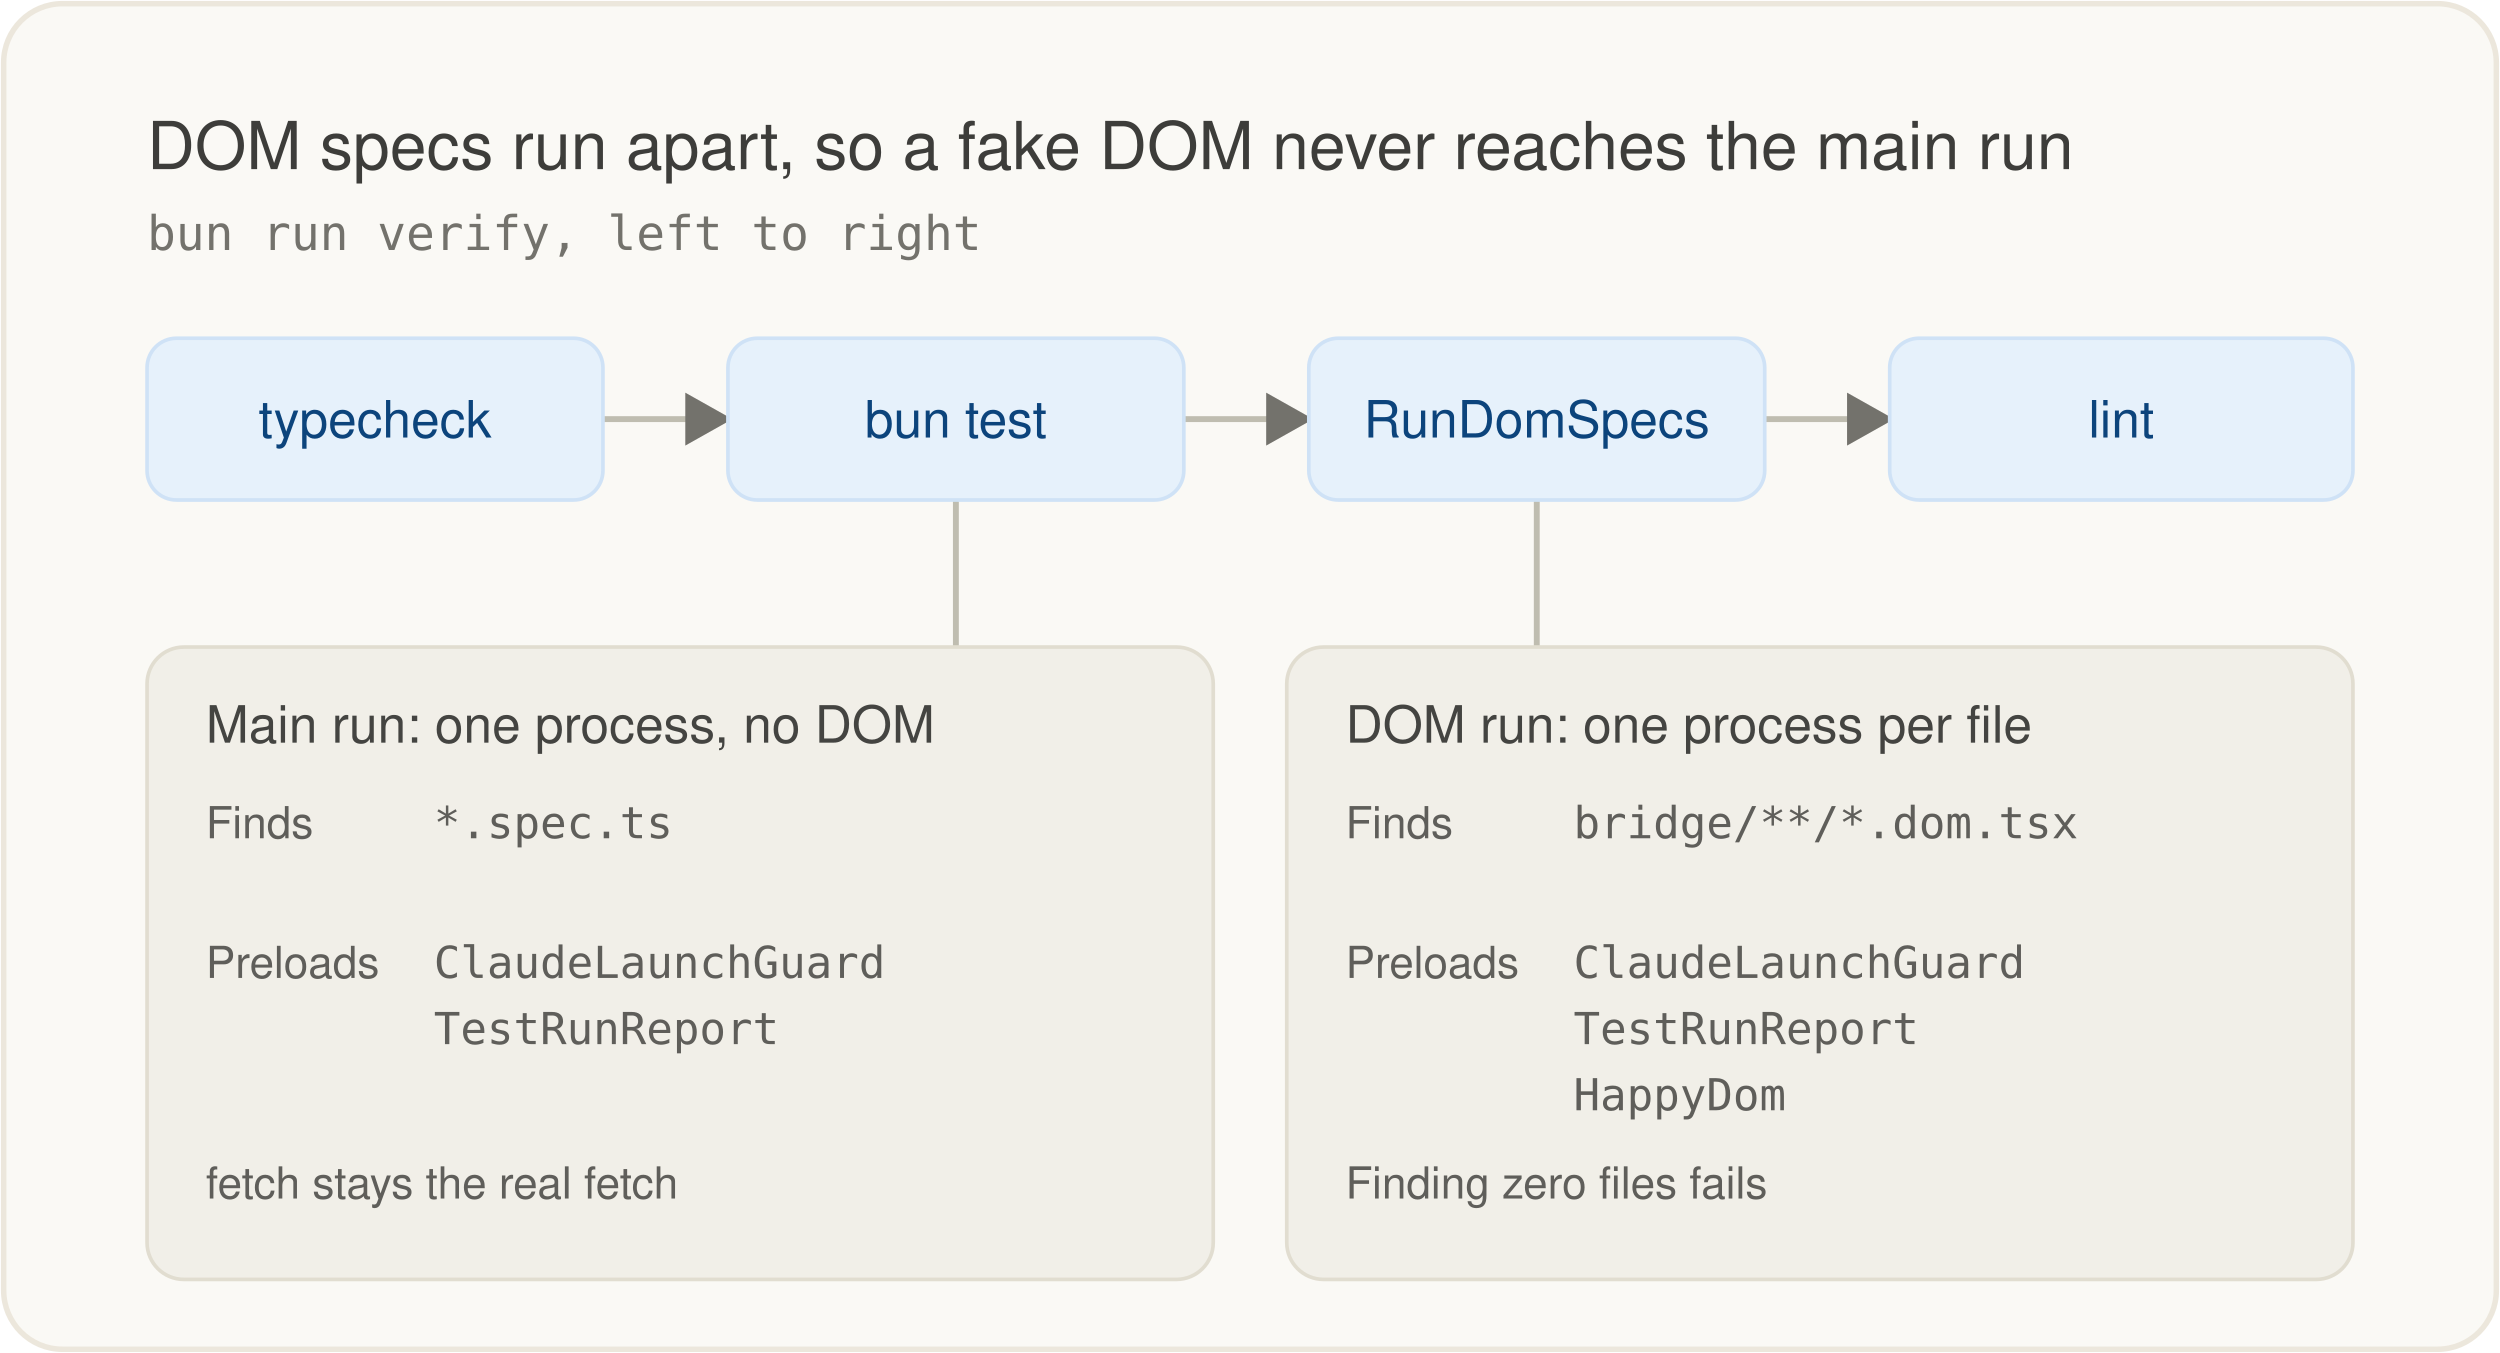
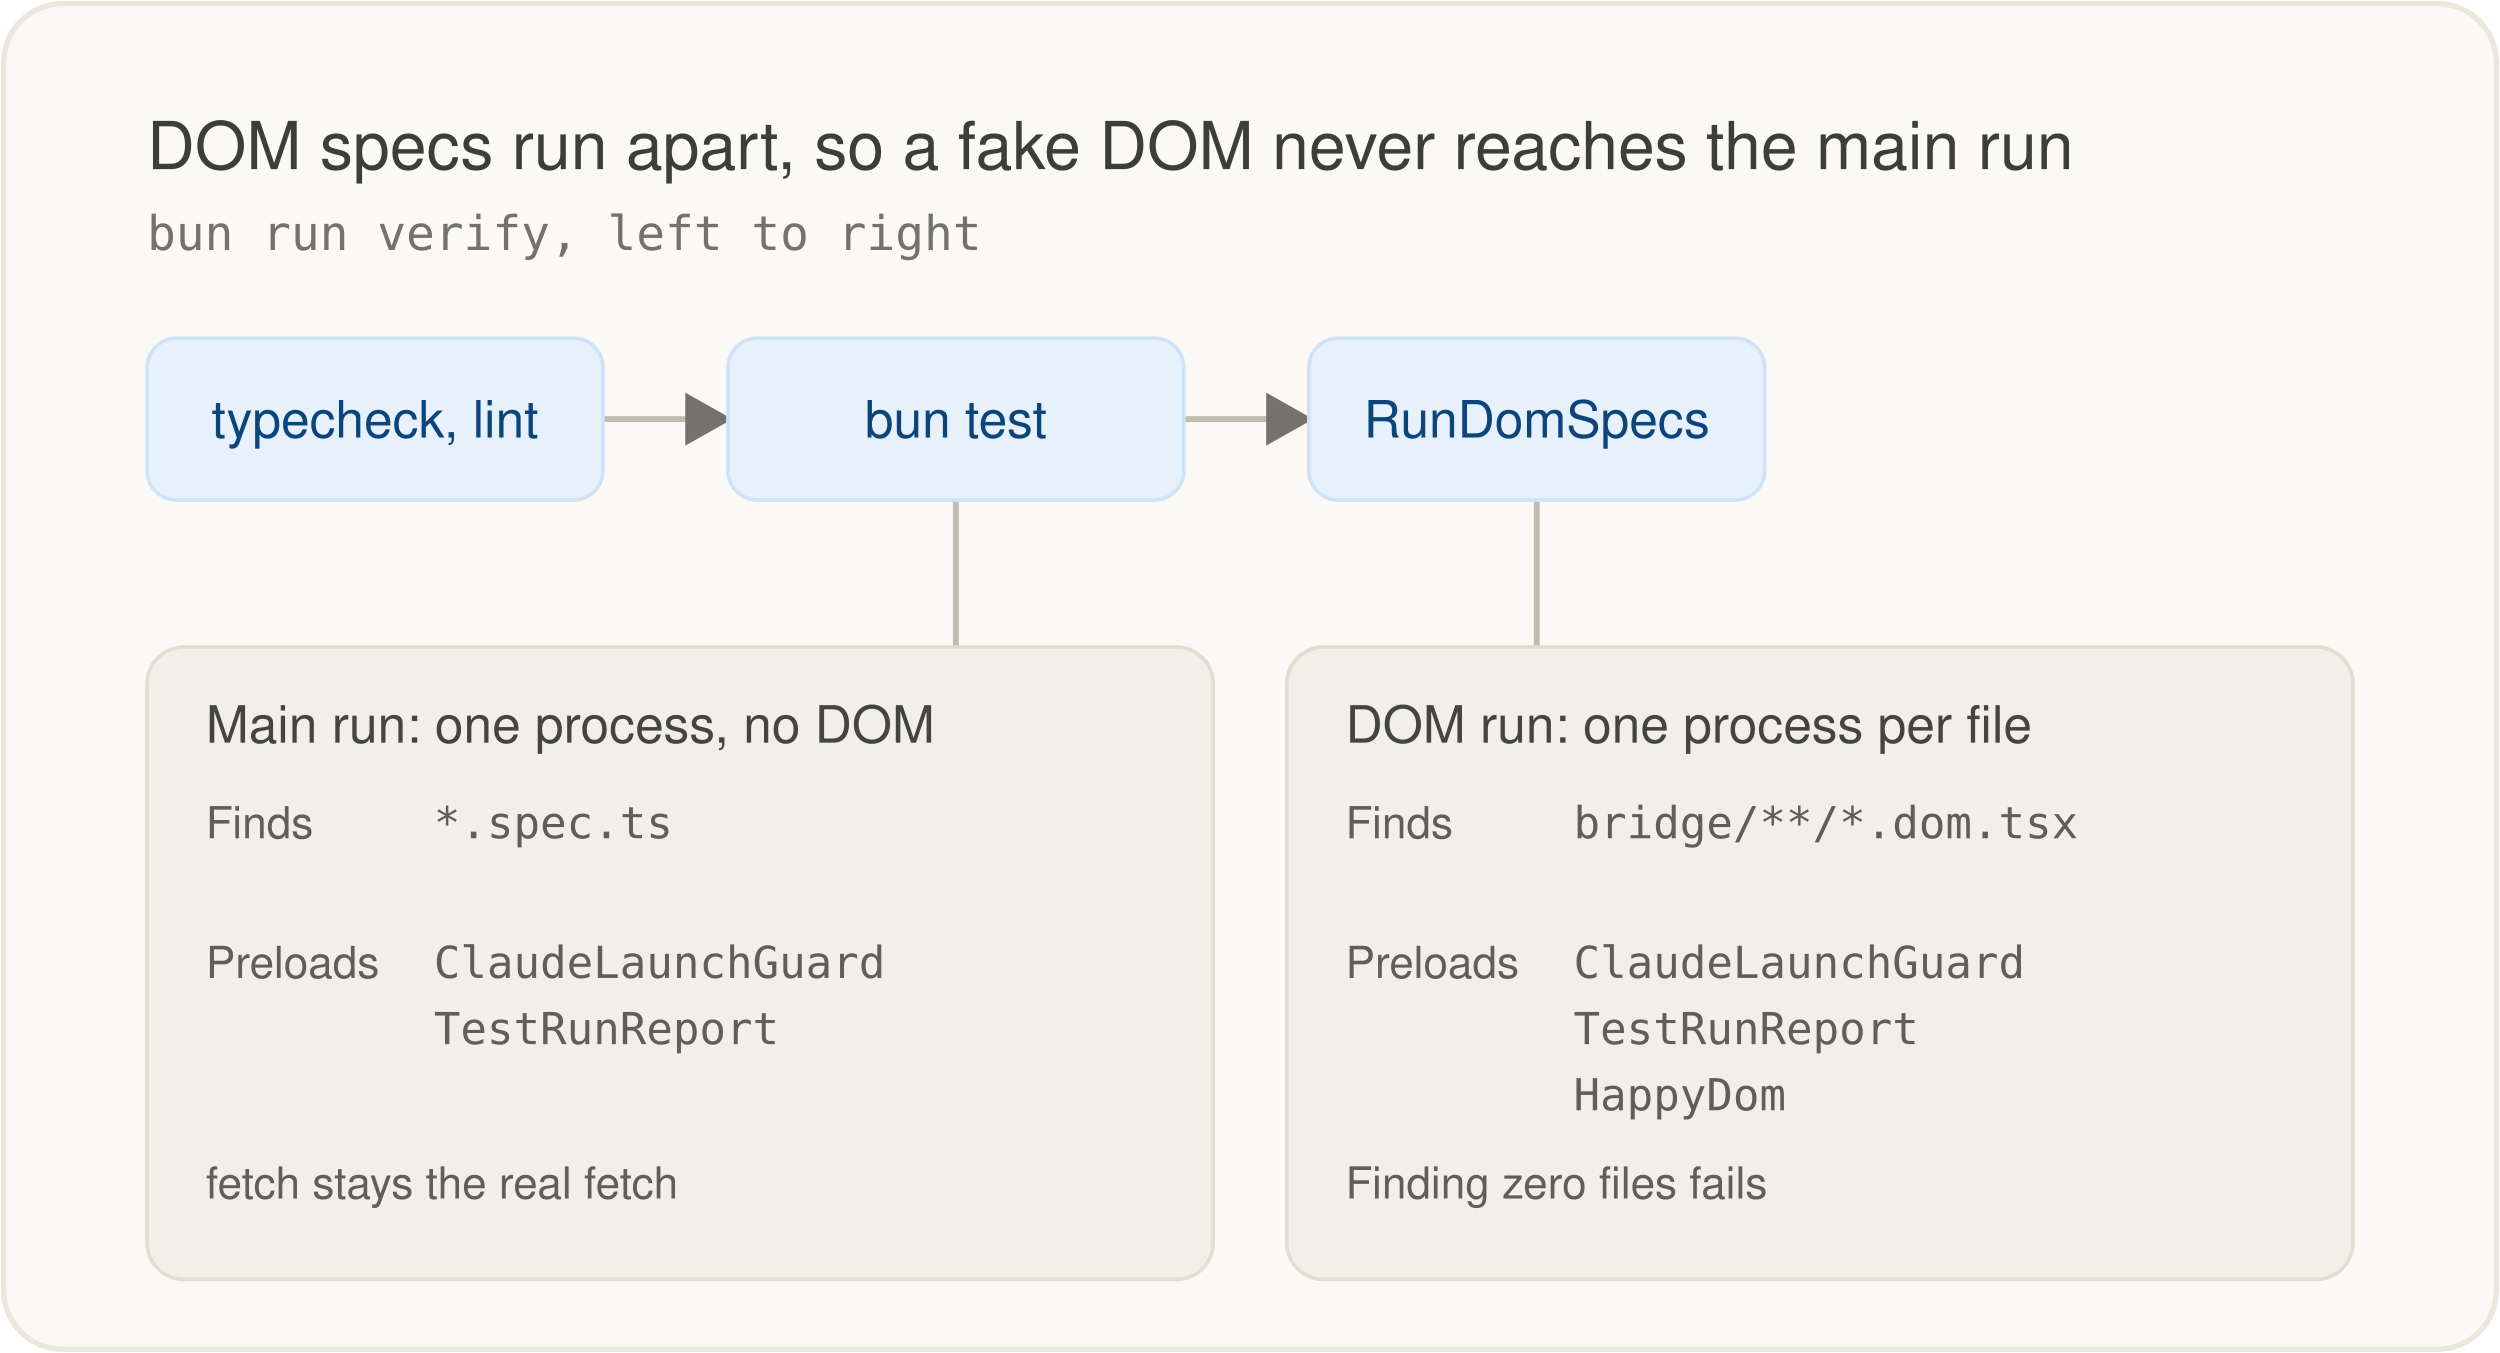
<svg xmlns="http://www.w3.org/2000/svg" width="680" height="368" viewBox="0 0 680 368" role="img" font-family="-apple-system,BlinkMacSystemFont,'Segoe UI',Helvetica,Arial,sans-serif">
  <defs>
    <marker id="ah" markerWidth="9" markerHeight="9" refX="6" refY="4.5" orient="auto">
      <path d="M0,0 L8,4.5 L0,9 z" fill="#73726c" />
    </marker>
  </defs>
  <rect x="1" y="1" width="678" height="366" rx="16" fill="#FAF9F5" stroke="#ECE7DC" stroke-width="1.5" />
  <text x="40" y="46" font-size="18" font-weight="500" fill="#3d3d3a">DOM specs run apart, so a fake DOM never reaches the main run</text>
  <text x="40" y="68" font-size="13" fill="#73726c" font-family="ui-monospace,Menlo,Consolas,monospace">bun run verify, left to right</text>
  <path d="M164,114 L196,114" fill="none" stroke="#bfbdb0" stroke-width="1.6" marker-end="url(#ah)" />
  <path d="M322,114 L354,114" fill="none" stroke="#bfbdb0" stroke-width="1.6" marker-end="url(#ah)" />
-   <path d="M480,114 L512,114" fill="none" stroke="#bfbdb0" stroke-width="1.6" marker-end="url(#ah)" />
  <path d="M260,136 L260,176" fill="none" stroke="#bfbdb0" stroke-width="1.6" />
  <path d="M418,136 L418,176" fill="none" stroke="#bfbdb0" stroke-width="1.6" />
  <g font-size="14" font-weight="500" text-anchor="middle" fill="#0C447C">
    <rect x="40" y="92" width="124" height="44" rx="8" fill="#E6F1FB" stroke="#CFE2F6" />
-     <text x="102" y="119">typecheck</text>
+     <text x="102" y="119">typecheck, lint</text>
    <rect x="198" y="92" width="124" height="44" rx="8" fill="#E6F1FB" stroke="#CFE2F6" />
    <text x="260" y="119">bun test</text>
    <rect x="356" y="92" width="124" height="44" rx="8" fill="#E6F1FB" stroke="#CFE2F6" />
    <text x="418" y="119">RunDomSpecs</text>
-     <rect x="514" y="92" width="126" height="44" rx="8" fill="#E6F1FB" stroke="#CFE2F6" />
-     <text x="577" y="119">lint</text>
  </g>
  <rect x="40" y="176" width="290" height="172" rx="10" fill="#F1EFE8" stroke="#E1DDD0" />
  <rect x="350" y="176" width="290" height="172" rx="10" fill="#F1EFE8" stroke="#E1DDD0" />
  <text x="56" y="202" font-size="14" font-weight="500" fill="#444441">Main run: one process, no DOM</text>
  <text x="366" y="202" font-size="14" font-weight="500" fill="#444441">DOM run: one process per file</text>
  <g font-size="12" fill="#5F5E5A">
    <text x="56" y="228">Finds</text>
    <text x="56" y="266">Preloads</text>
    <text x="366" y="228">Finds</text>
    <text x="366" y="266">Preloads</text>
    <text x="366" y="326">Finding zero files fails</text>
    <text x="56" y="326">fetch stays the real fetch</text>
  </g>
  <g font-size="12" fill="#5F5E5A" font-family="ui-monospace,Menlo,Consolas,monospace">
    <text x="118" y="228">*.spec.ts</text>
    <text x="118" y="266">ClaudeLaunchGuard</text>
    <text x="118" y="284">TestRunReport</text>
    <text x="428" y="228">bridge/**/*.dom.tsx</text>
    <text x="428" y="266">ClaudeLaunchGuard</text>
    <text x="428" y="284">TestRunReport</text>
    <text x="428" y="302">HappyDom</text>
  </g>
</svg>
